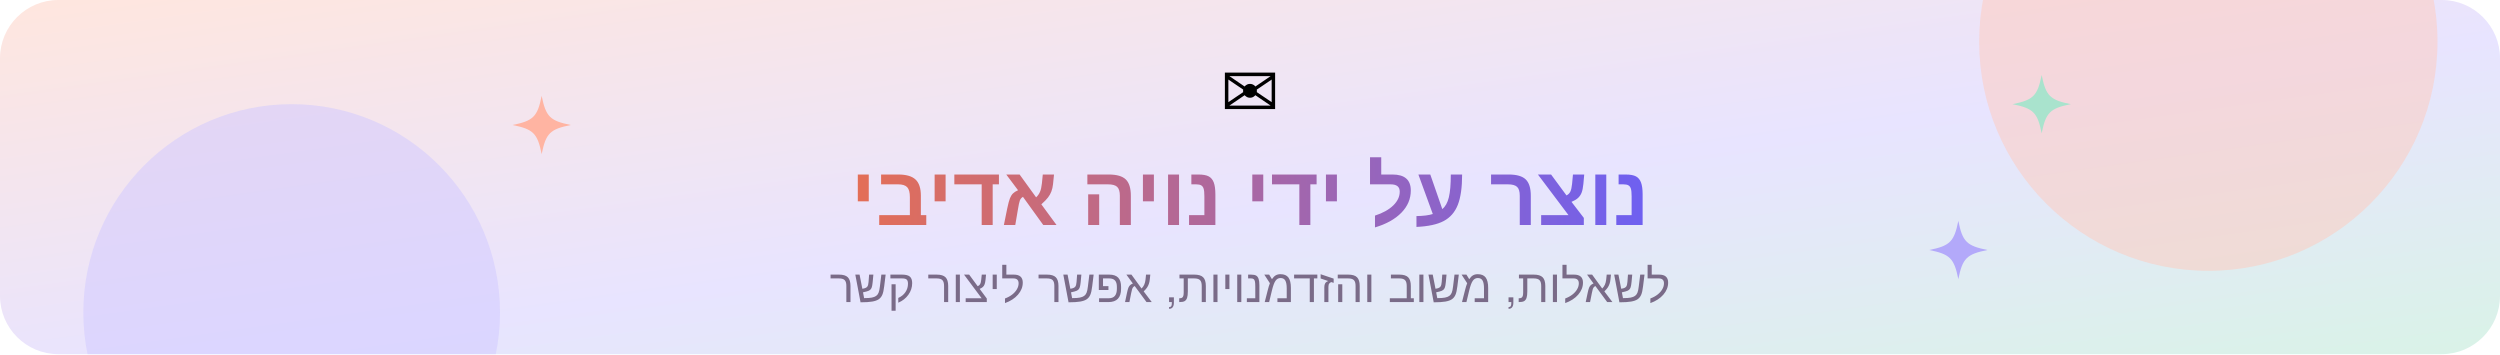
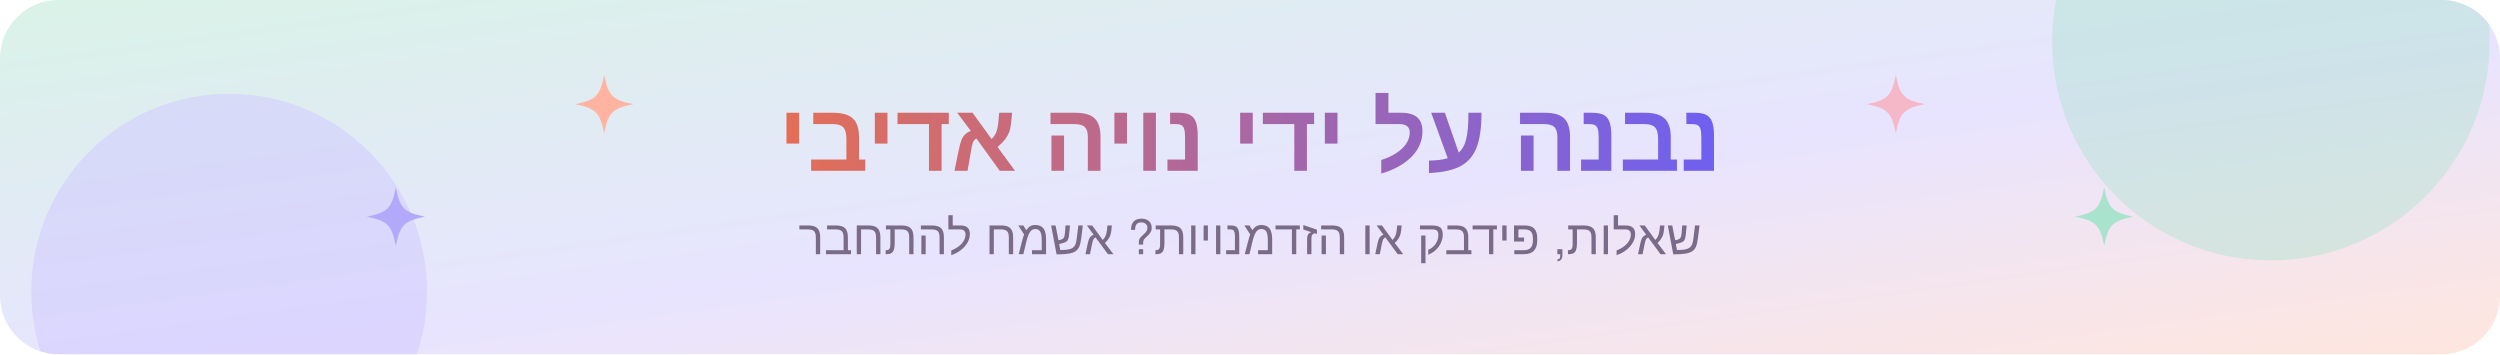
- <svg xmlns="http://www.w3.org/2000/svg" viewBox="0 0 1200 170" width="1200" height="170" role="img" aria-label="נוצר על ידי נויה אדיבי">
+ <svg xmlns="http://www.w3.org/2000/svg" viewBox="0 0 1200 170" width="1200" height="170" role="img" aria-label="נבנה על ידי נויה אדיבי">
  <defs>
    <linearGradient id="bg" x1="0" y1="0" x2="1" y2="1">
-       <stop offset="0" stop-color="#FFE6DE" />
+       <stop offset="0" stop-color="#D9F3E7" />
      <stop offset=".55" stop-color="#E8E4FF" />
-       <stop offset="1" stop-color="#D9F3E7" />
+       <stop offset="1" stop-color="#FFE6DE" />
    </linearGradient>
    <linearGradient id="t" x1="0" y1="0" x2="1" y2="0">
      <stop offset="0" stop-color="#E36E57" />
      <stop offset="1" stop-color="#6F60F0" />
    </linearGradient>
-     <radialGradient id="tm" cx=".35" cy=".35" r=".8">
-       <stop offset="0" stop-color="#FFC2B3" />
-       <stop offset="1" stop-color="#E36E57" />
-     </radialGradient>
-     <path id="s" d="M0-14C2-4 4-2 14 0 4 2 2 4 0 14-2 4-4 2-14 0-4-2-2-4 0-14Z" />
    <clipPath id="c">
      <rect width="1200" height="170" rx="28" />
    </clipPath>
+     <path id="s" d="M0-14C2-4 4-2 14 0 4 2 2 4 0 14-2 4-4 2-14 0-4-2-2-4 0-14Z" />
  </defs>
-   <style>.blob{animation:drift 11s ease-in-out infinite alternate}.b2{animation-duration:14s;animation-direction:alternate-reverse}
- .bob{animation:bob 3.4s ease-in-out infinite}.d1{animation-delay:-1.1s}.d2{animation-delay:-2.2s}
+   <style>
+ .blob{animation:drift 11s ease-in-out infinite alternate}.b2{animation-duration:14s;animation-direction:alternate-reverse}.b3{animation-duration:17s}
+ .bob{animation:bob 3.4s ease-in-out infinite}.d1{animation-delay:-.9s}.d2{animation-delay:-1.8s}
.tw{animation:tw 3.2s ease-in-out infinite}.t2{animation-delay:-1s}.t3{animation-delay:-2s}
- .spin{animation:spin 9s linear infinite}
+ .rise{animation:rise .9s ease-out both}.r2{animation-delay:.2s}
+ .ring{stroke-dasharray:0 400;animation:fill 2.4s ease-out forwards}
@keyframes drift{to{transform:translate(40px,-20px) scale(1.12)}}
@keyframes bob{0%,100%{transform:translateY(0)}50%{transform:translateY(-10px)}}
@keyframes tw{0%,100%{opacity:.35}50%{opacity:1}}
- @keyframes spin{to{transform:rotate(360deg)}}
- @media (prefers-reduced-motion:reduce){*{animation:none!important}}.beat{transform-origin:600px 44px;animation:beat 1.6s ease-in-out infinite}@keyframes beat{50%{transform:scale(1.15)}}</style>
+ @keyframes rise{from{opacity:0;transform:translateY(16px)}}
+ @keyframes fill{to{stroke-dasharray:250 400}}
+ @media (prefers-reduced-motion:reduce){*{animation:none!important}.ring{stroke-dasharray:250 400}}
+ </style>
  <g clip-path="url(#c)">
    <rect width="1200" height="170" fill="url(#bg)" />
-     <circle class="blob" cx="140" cy="150" r="100" fill="#CFC8FF" opacity=".5" />
-     <circle class="blob b2" cx="1060" cy="20" r="110" fill="#FFC9BC" opacity=".5" />
-     <use class="tw" href="#s" x="260" y="60" fill="#FFB4A2" />
-     <use class="tw t2" href="#s" x="940" y="120" fill="#B3A9FA" />
-     <use class="tw t3" href="#s" x="980" y="50" fill="#A9E3CD" />
-     <text class="beat" x="600" y="56" font-size="34" text-anchor="middle">✉️</text>
-     <g font-family="-apple-system,BlinkMacSystemFont,'Segoe UI',Helvetica,Arial,sans-serif" text-anchor="middle" direction="rtl">
-       <text x="600" y="108" font-size="40" font-weight="800" fill="url(#t)">נוצר על ידי נויה אדיבי</text>
-       <text x="600" y="145" font-size="22" fill="#7A6B88">לשאלות, משוב והזדמנויות, אפשר ליצור קשר</text>
+     <circle class="blob" cx="110" cy="140" r="95" fill="#CFC8FF" opacity=".5" />
+     <circle class="blob b2" cx="1090" cy="20" r="105" fill="#A9E3CD" opacity=".42" />
+     <use class="tw" href="#s" x="290" y="50" fill="#FFB4A2" />
+     <use class="tw t2" href="#s" x="190" y="104" fill="#B3A9FA" />
+     <use class="tw t3" href="#s" x="910" y="50" fill="#F5B8C8" />
+     <use class="tw" href="#s" x="1010" y="104" fill="#A9E3CD" />
+     <g font-family="-apple-system,BlinkMacSystemFont,'Segoe UI',Helvetica,Arial,sans-serif" text-anchor="middle">
+       <text x="600" y="82" font-size="46" font-weight="800" fill="url(#t)">נבנה על ידי נויה אדיבי</text>
+       <text x="600" y="122" font-size="23" fill="#7A6B88">שאלות, פידבק או הזדמנויות? אשמח להתחבר</text>
    </g>
  </g>
</svg>
